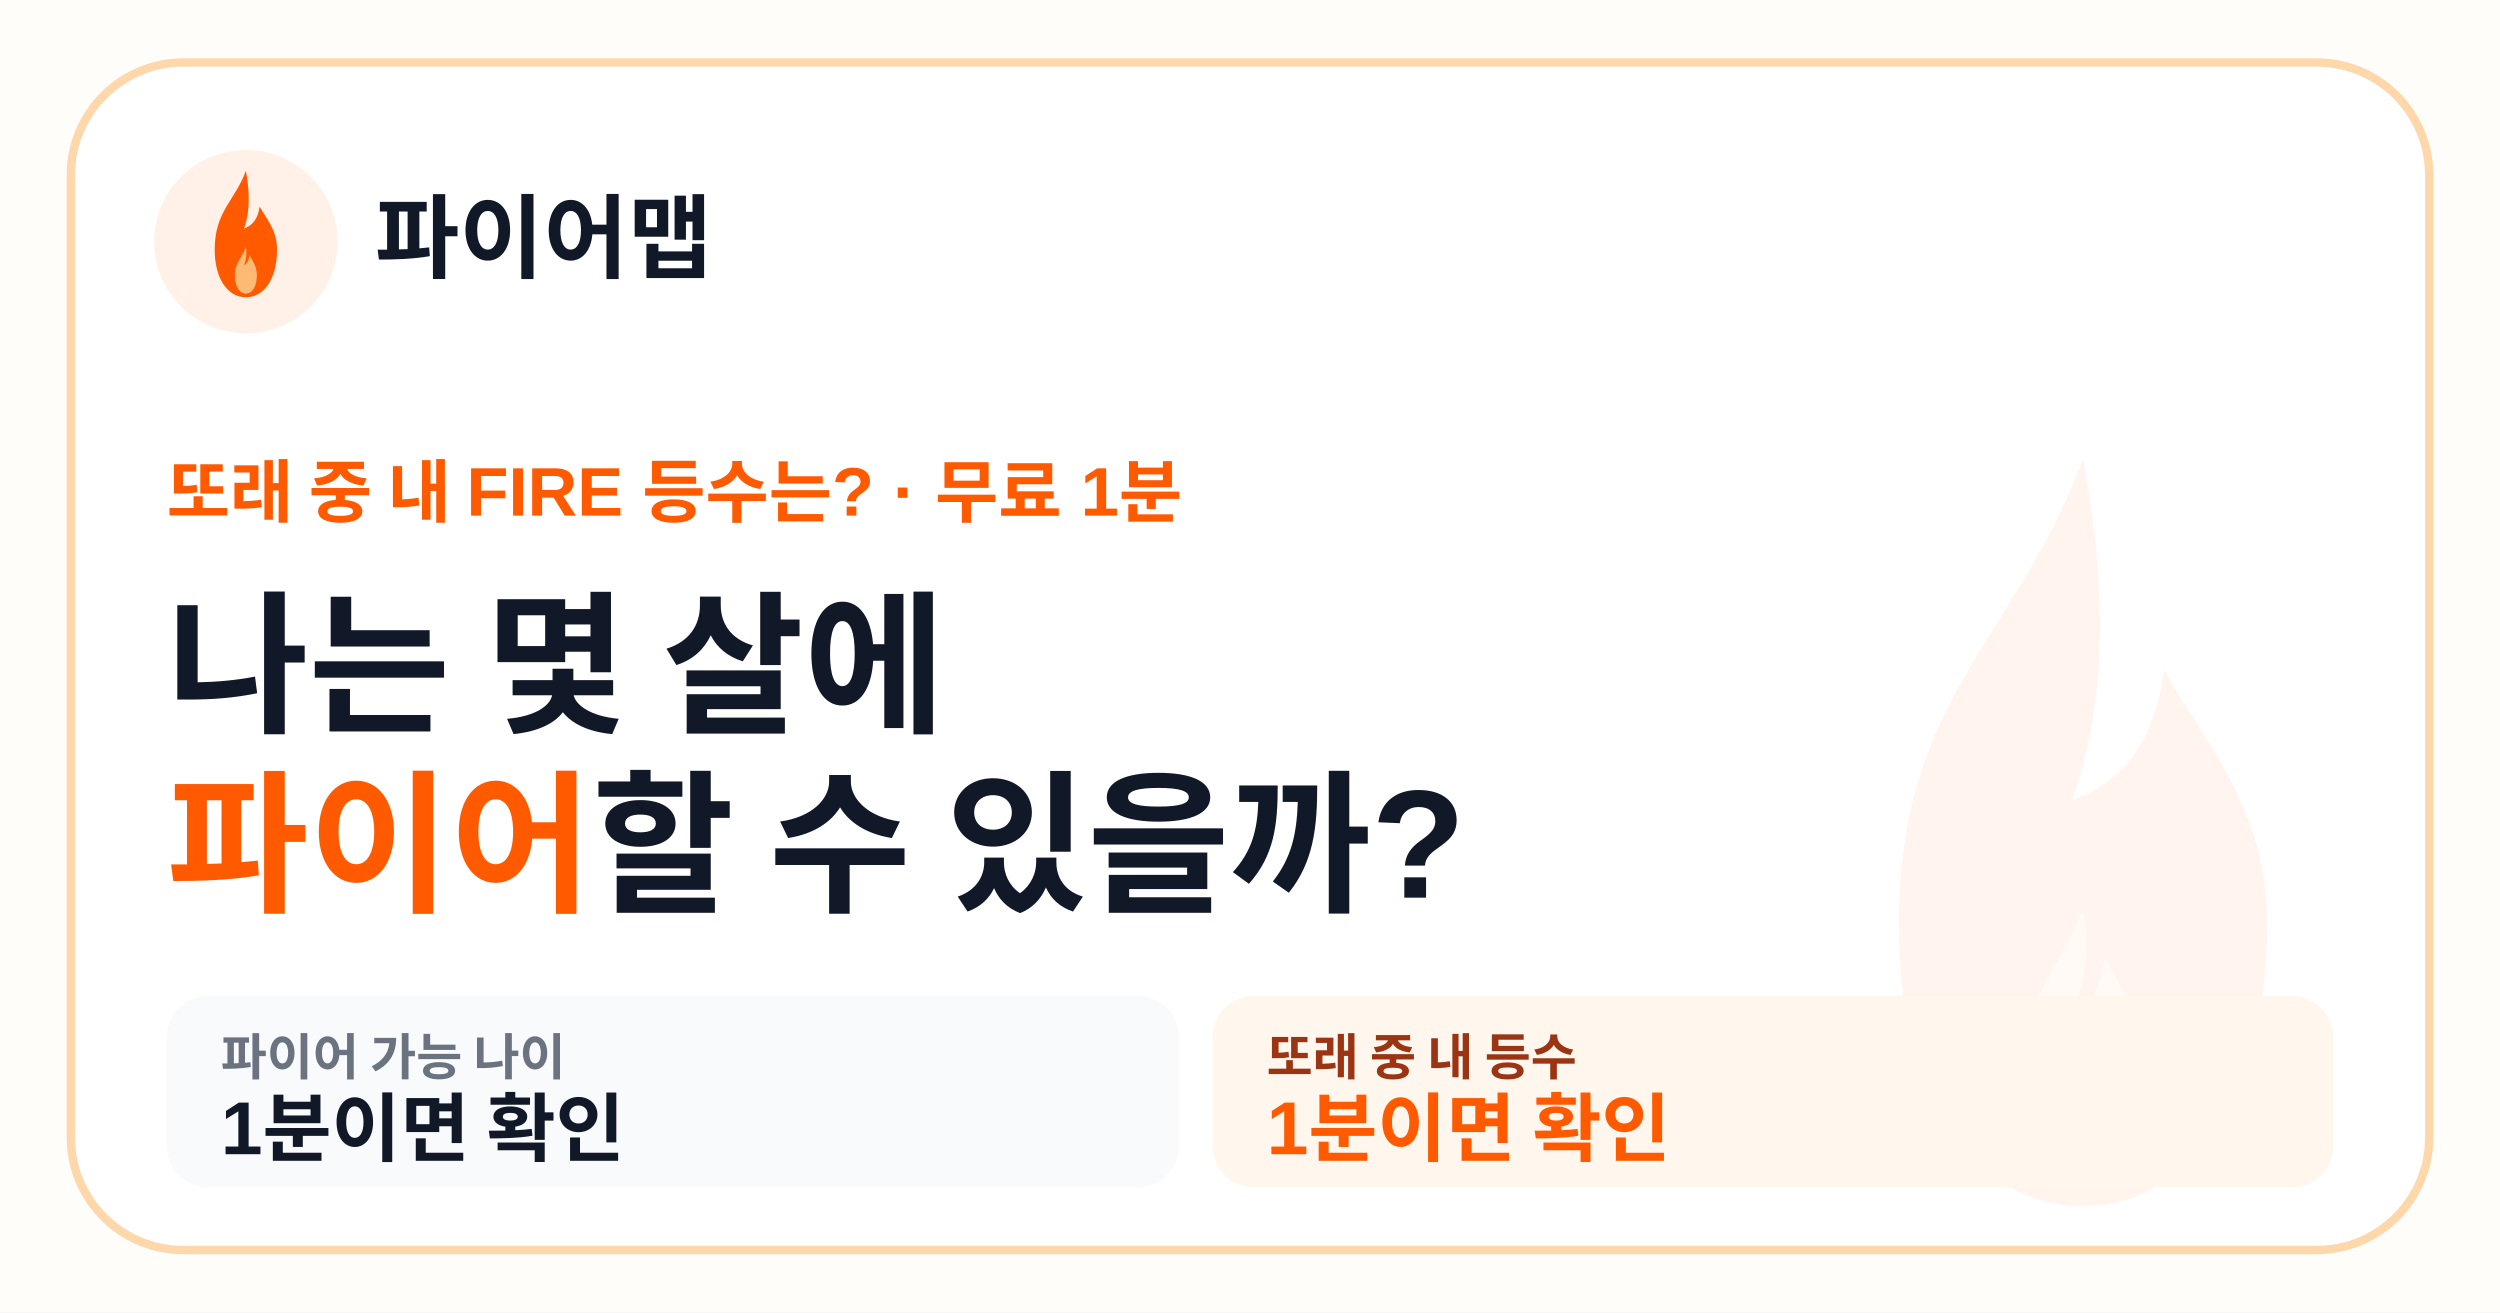
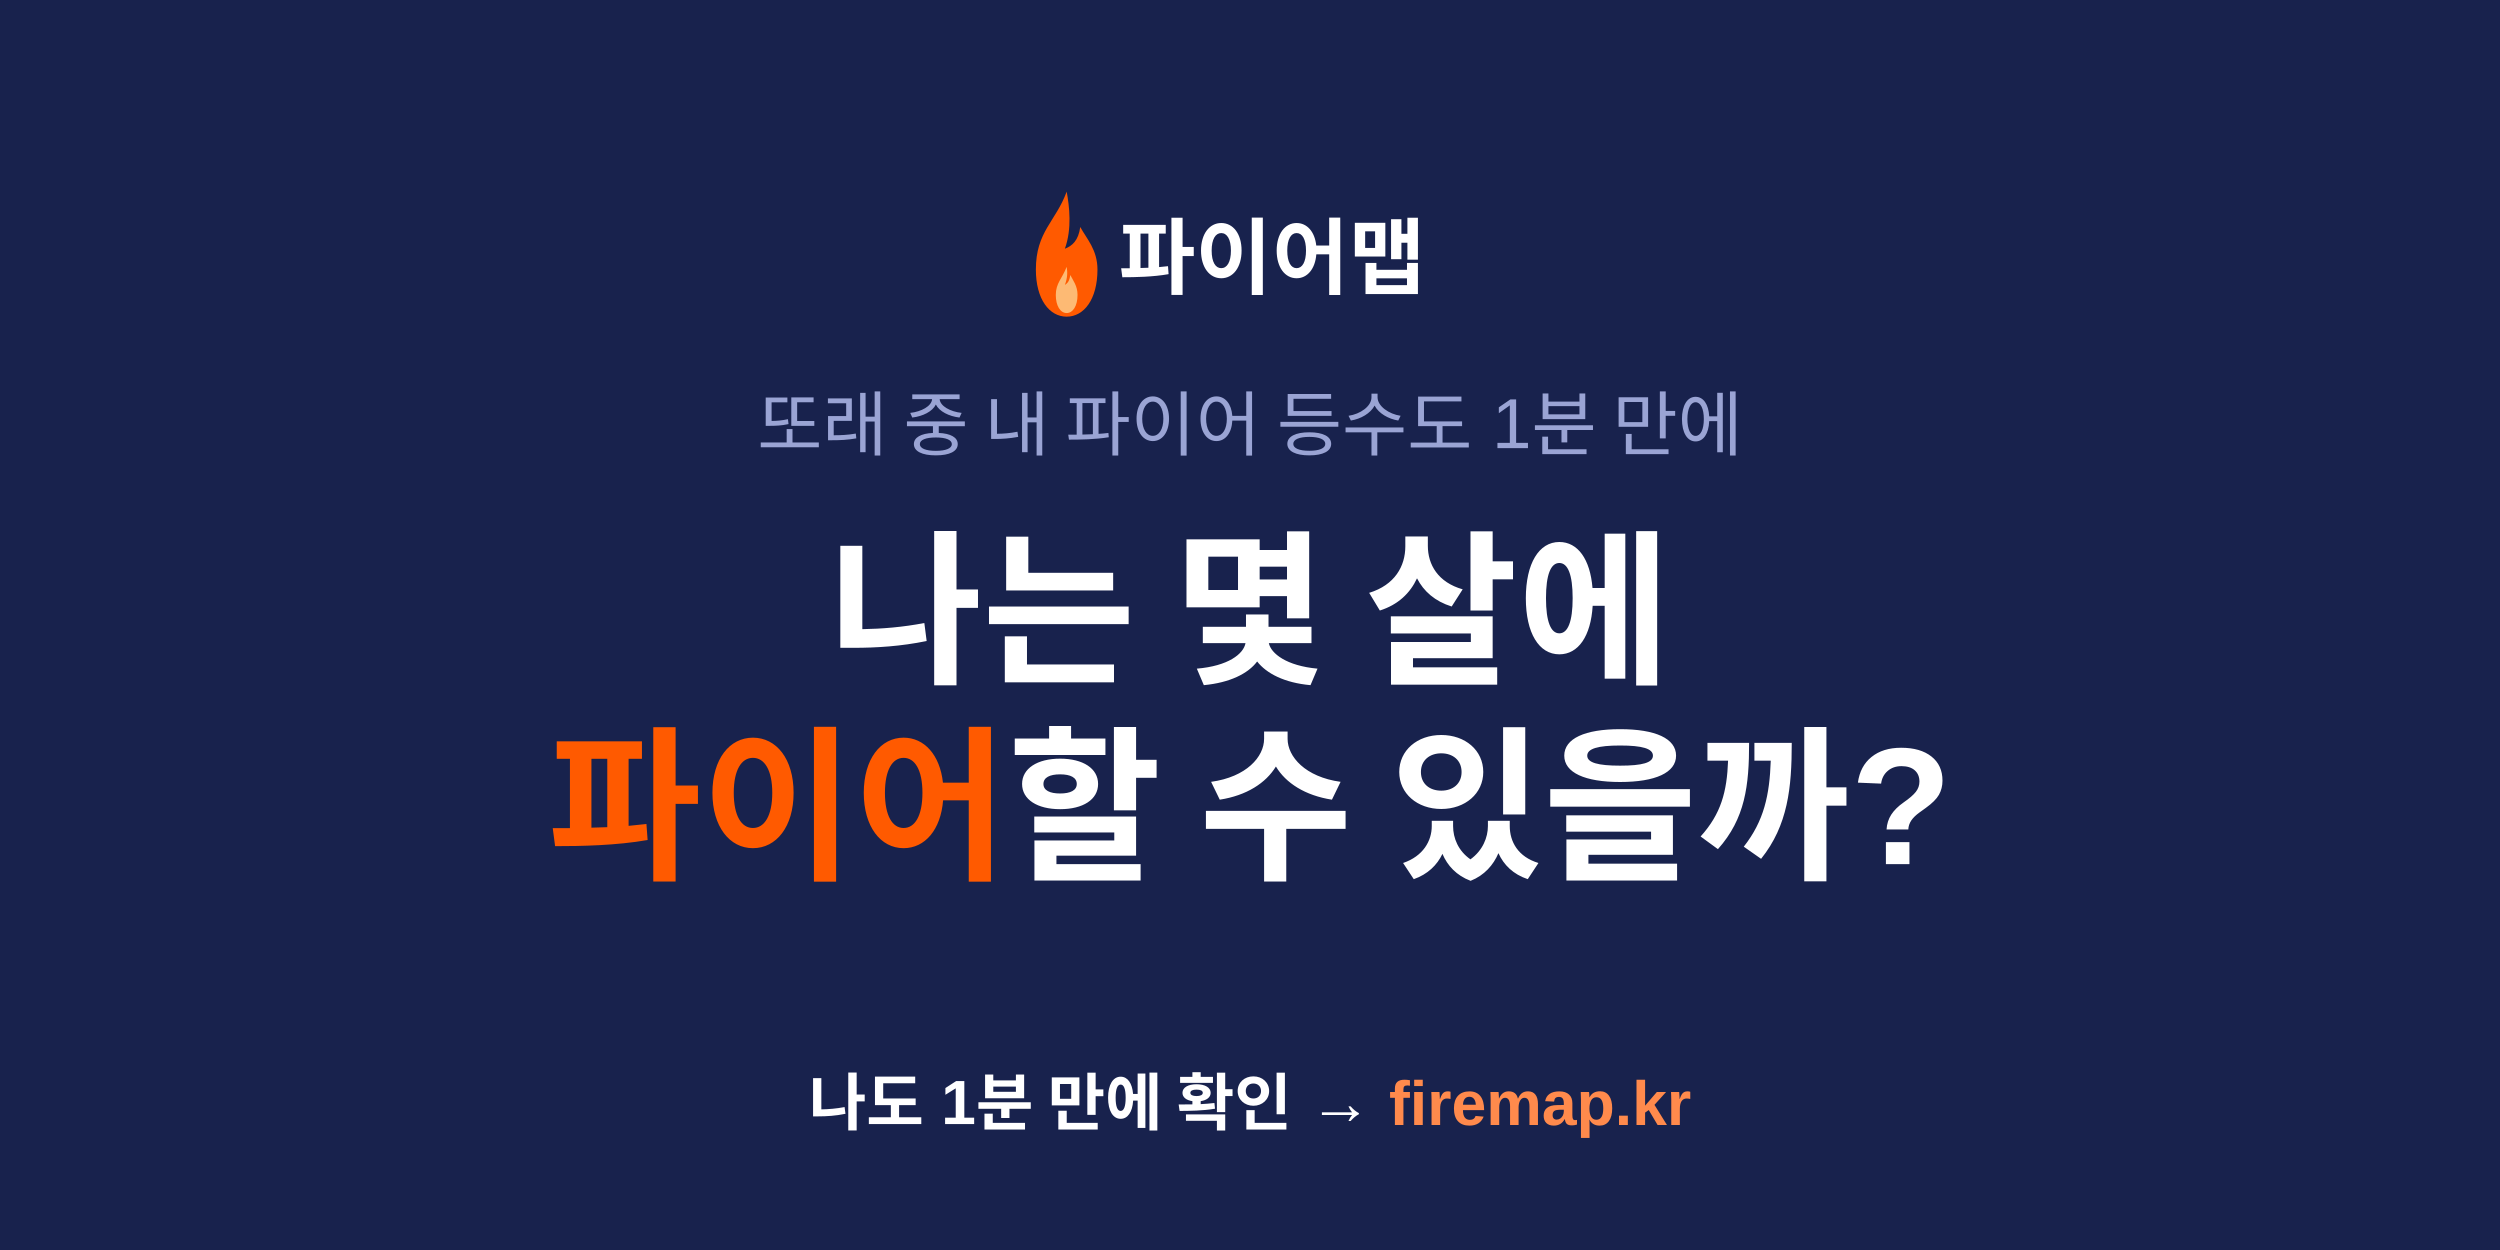
- <svg xmlns="http://www.w3.org/2000/svg" width="1200" height="630" viewBox="0 0 1200 630">
-   <rect width="1200" height="630" fill="#fffdf9" />
-   <rect x="34" y="30" width="1132" height="570" rx="54" fill="#ffffff" stroke="#fed7aa" stroke-width="4" />
-   <g opacity="0.07">
-     <g transform="translate(667 111) scale(1.3)">
-       <path d="M256 84 C 232 150, 188 172, 188 256 C 188 322, 218 360, 256 360 C 294 360, 324 322, 324 256 C 324 212, 300 188, 286 162 C 282 192, 268 204, 252 210 C 268 166, 262 116, 256 84 Z" fill="#ff5a00" />
-       <path d="M256 250 C 246 276, 232 286, 232 312 C 232 336, 242 352, 256 352 C 270 352, 280 336, 280 312 C 280 292, 270 280, 264 268 C 262 282, 258 286, 252 290 C 258 274, 258 262, 256 250 Z" fill="#fdba74" />
-     </g>
-   </g>
-   <circle cx="118" cy="116" r="44" fill="#fff1e7" />
-   <g transform="translate(61.7 63.5) scale(.22)">
+ <svg xmlns="http://www.w3.org/2000/svg" width="1200" height="600" viewBox="0 0 1200 600">
+   <rect width="1200" height="600" fill="#18224d" />
+   <svg x="497" y="92" width="30" height="60" viewBox="188 84 136 276">
    <path d="M256 84 C 232 150, 188 172, 188 256 C 188 322, 218 360, 256 360 C 294 360, 324 322, 324 256 C 324 212, 300 188, 286 162 C 282 192, 268 204, 252 210 C 268 166, 262 116, 256 84 Z" fill="#ff5a00" />
    <path d="M256 250 C 246 276, 232 286, 232 312 C 232 336, 242 352, 256 352 C 270 352, 280 336, 280 312 C 280 292, 270 280, 264 268 C 262 282, 258 286, 252 290 C 258 274, 258 262, 256 250 Z" fill="#fdba74" />
-   </g>
-   <text x="180" y="130" fill="#111827" font-family="Arial, sans-serif" font-size="44" font-weight="900">파이어맵</text>
-   <text x="80" y="248" fill="#ff5a00" font-family="Arial, sans-serif" font-size="33" font-weight="900">또래 중 내 FIRE 등수는? · 무료 1분</text>
-   <text x="80" y="346" fill="#111827" font-family="Arial, sans-serif" font-size="74" font-weight="900">나는 몇 살에</text>
-   <text x="80" y="432" fill="#111827" font-family="Arial, sans-serif" font-size="74" font-weight="900">
+   </svg>
+   <text x="537" y="138" font-family="Arial, 'Noto Sans CJK KR', 'Noto Sans KR', 'Apple SD Gothic Neo', 'Malgun Gothic', sans-serif" font-weight="700" font-size="40" fill="#ffffff">파이어맵</text>
+   <text x="600" y="216" font-family="Arial, 'Noto Sans CJK KR', 'Noto Sans KR', 'Apple SD Gothic Neo', 'Malgun Gothic', sans-serif" font-weight="400" font-size="34" fill="#9aa4d4" text-anchor="middle">또래 중 내 파이어 등수도 1분 만에</text>
+   <text x="600" y="322" font-family="Arial, 'Noto Sans CJK KR', 'Noto Sans KR', 'Apple SD Gothic Neo', 'Malgun Gothic', sans-serif" font-weight="700" font-size="80" fill="#ffffff" text-anchor="middle">나는 몇 살에</text>
+   <text x="600" y="416" font-family="Arial, 'Noto Sans CJK KR', 'Noto Sans KR', 'Apple SD Gothic Neo', 'Malgun Gothic', sans-serif" font-weight="700" font-size="80" fill="#ffffff" text-anchor="middle">
    <tspan fill="#ff5a00">파이어</tspan>할 수 있을까?</text>
-   <rect x="80" y="478" width="486" height="92" rx="20" fill="#f8fafc" />
-   <text x="106" y="516" fill="#6b7280" font-family="Arial, sans-serif" font-size="24" font-weight="800">파이어 가능 나이</text>
-   <text x="106" y="554" fill="#111827" font-family="Arial, sans-serif" font-size="36" font-weight="900">1분이면 확인</text>
-   <rect x="582" y="478" width="538" height="92" rx="20" fill="#fff7ed" />
-   <text x="608" y="516" fill="#9a3412" font-family="Arial, sans-serif" font-size="24" font-weight="800">또래 중 내 등수</text>
-   <text x="608" y="554" fill="#ff5a00" font-family="Arial, sans-serif" font-size="36" font-weight="900">1분이면 확인</text>
+   <text x="600" y="540" font-family="Arial, 'Noto Sans CJK KR', 'Noto Sans KR', 'Apple SD Gothic Neo', 'Malgun Gothic', sans-serif" font-weight="700" font-size="30" fill="#ffffff" text-anchor="middle">나도 1분 만에 확인  →  <tspan fill="#ff8a4c">firemap.kr</tspan>
+   </text>
</svg>
